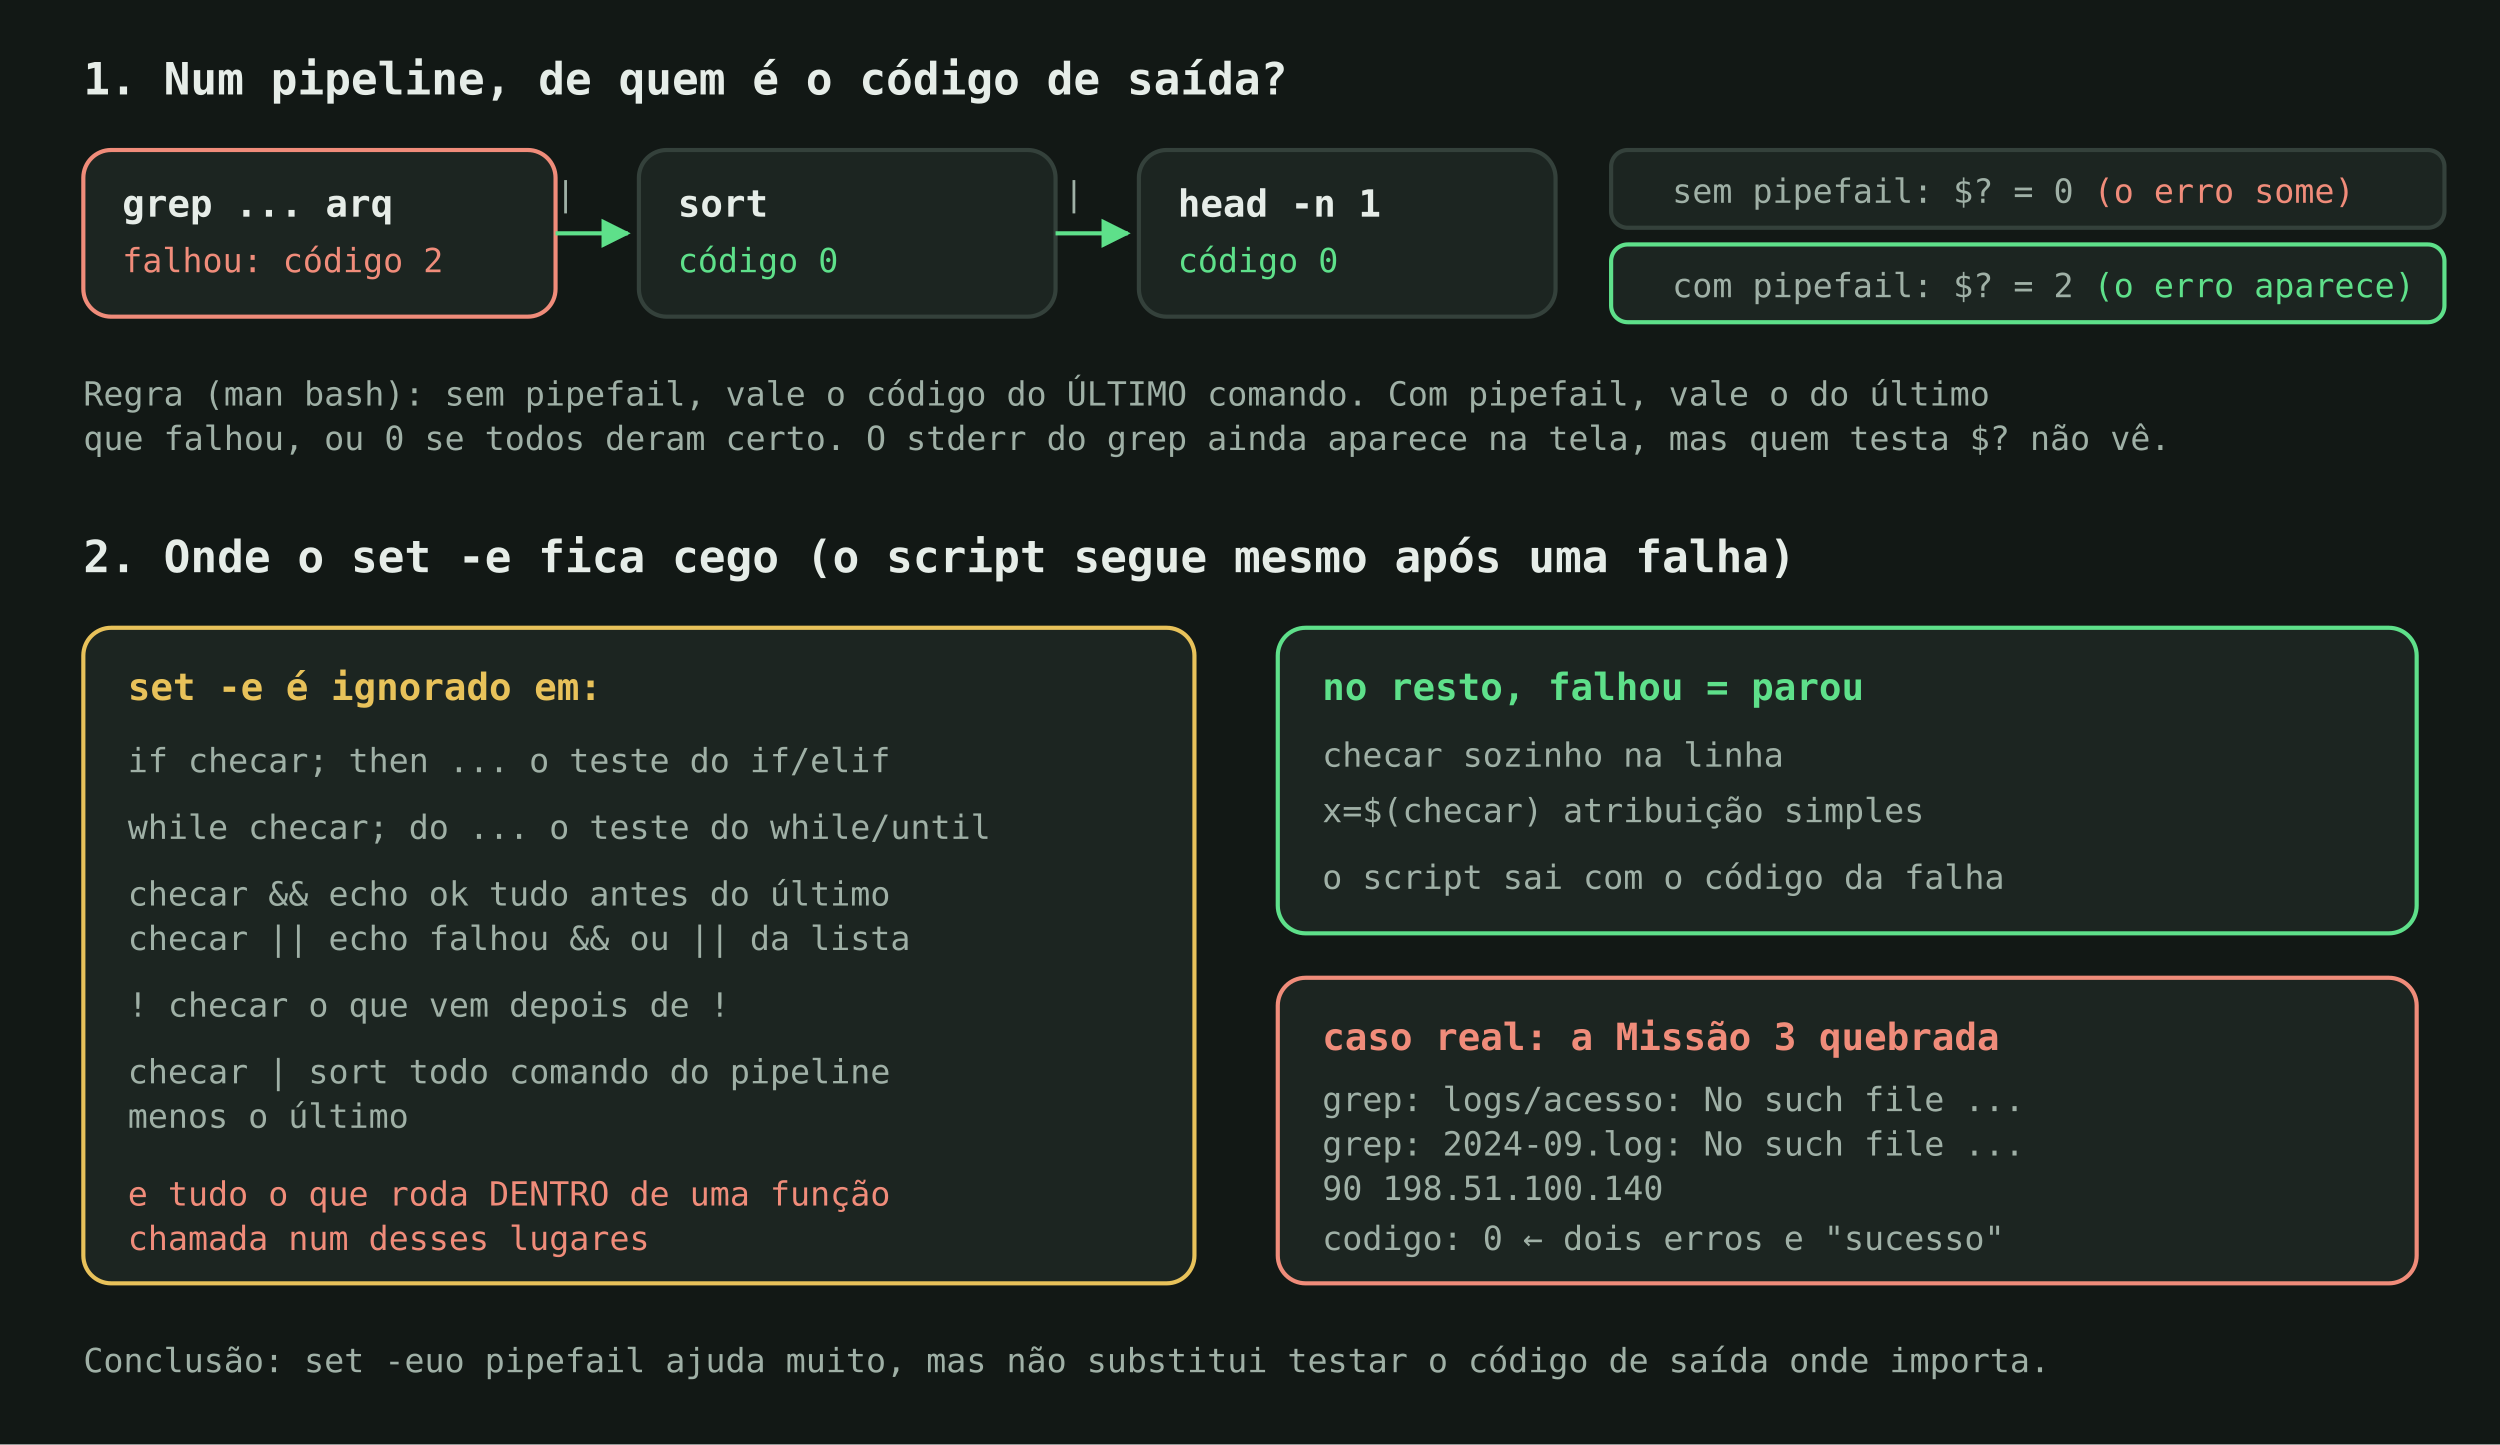
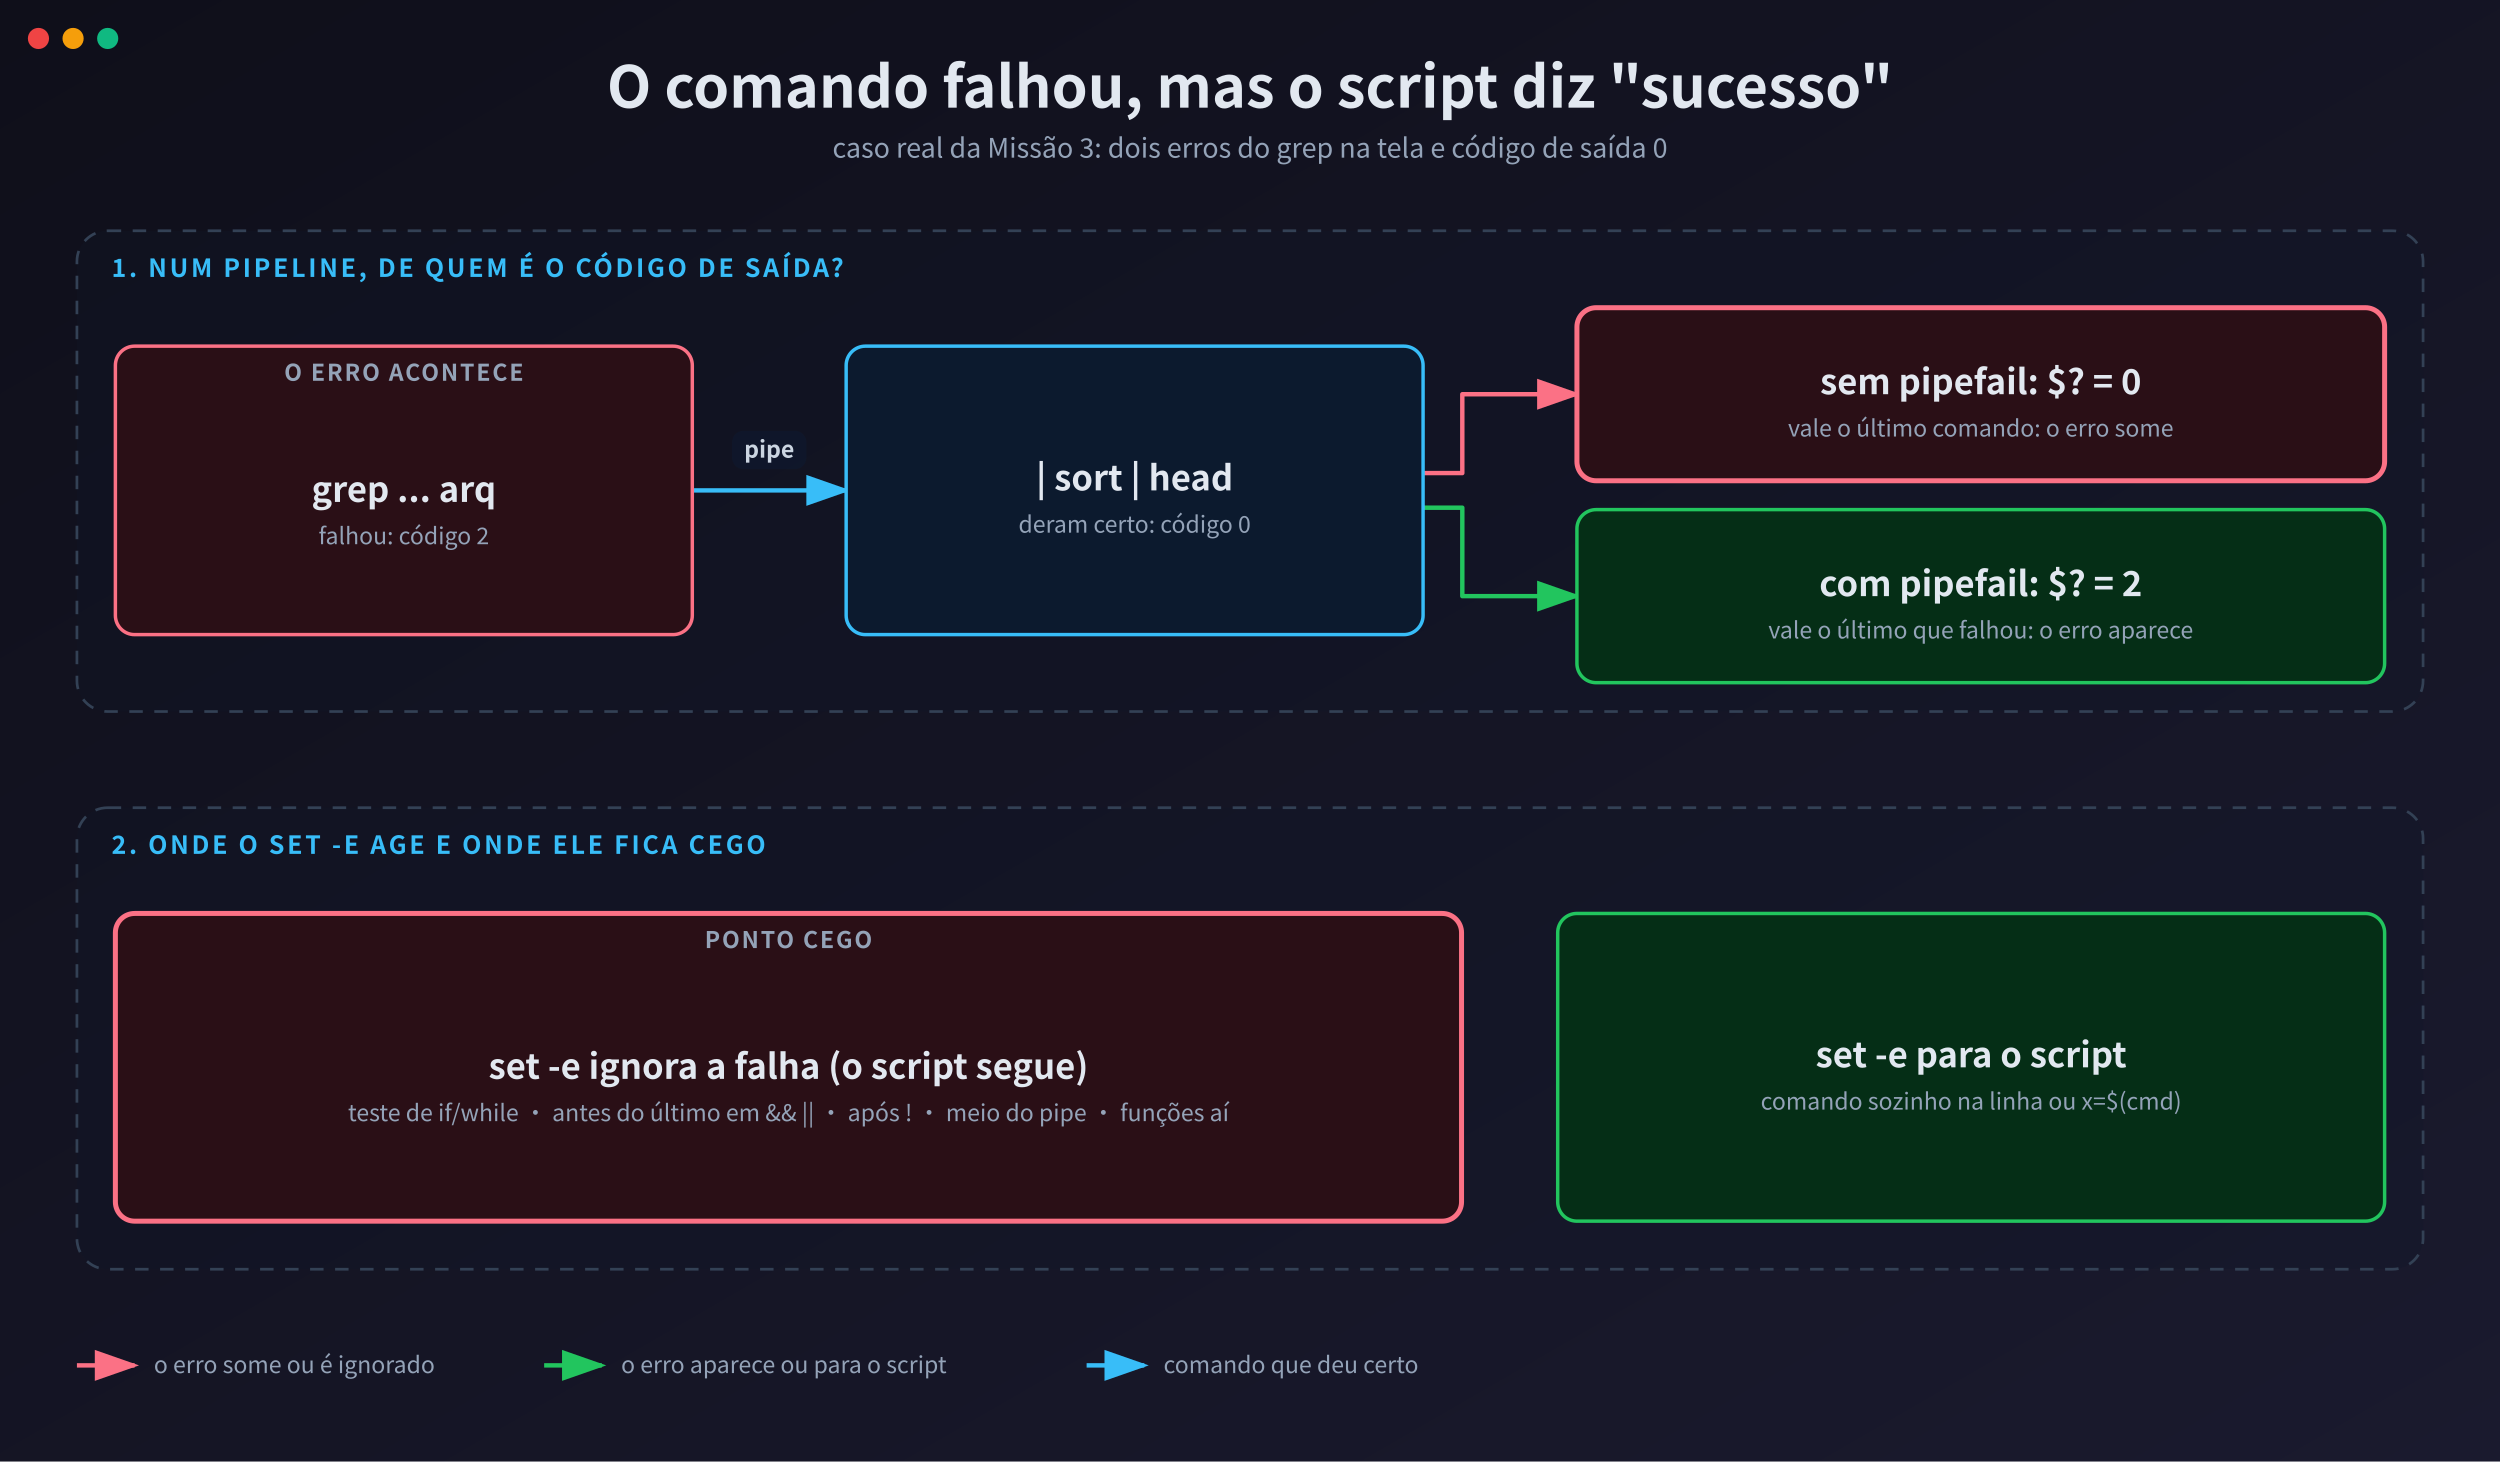
- <svg xmlns="http://www.w3.org/2000/svg" viewBox="0 0 900 520" role="img" aria-labelledby="t d">
-   <style>
-     text { font-family: ui-monospace, "DejaVu Sans Mono", Menlo, Consolas, monospace; fill: #e6ede8; white-space: pre; }
-     .t { font-size: 16px; font-weight: 700; }
-     .m { font-size: 13.5px; font-weight: 700; }
-     .s { font-size: 12px; fill: #9fb0a6; }
-     .box { fill: #1c2521; stroke: #34413b; stroke-width: 1.5; }
-   </style>
+ <svg xmlns="http://www.w3.org/2000/svg" viewBox="0 0 1300 760" width="1300" height="760" data-generator="fireworks-tech-graph" data-schema-version="1" data-text-metrics="heuristic-v1" data-style-id="2" data-visual-theme="Dark Terminal" data-diagram-type="architecture" data-motion-scene="" data-semantic-profile="generic" data-semantic-valid="true" data-quality-profile="standard" data-max-bends-per-edge="12" data-max-total-bends="100" data-max-route-stretch="5.0" data-max-bridged-crossings="8" data-min-node-gap="0.0" data-min-container-gutter="0.0" data-min-label-clearance="2.0" data-min-segment-length="0.0">
  <defs>
-     <marker id="g" viewBox="0 0 10 10" refX="9" refY="5" markerWidth="7" markerHeight="7" orient="auto">
-       <path d="M0 0 L10 5 L0 10 z" fill="#5ee08a" />
+     <marker id="arrowA" markerWidth="10" markerHeight="7" refX="9" refY="3.5" orient="auto">
+       <polygon points="0 0, 10 3.5, 0 7" fill="#a855f7" />
    </marker>
+     <marker id="arrowB" markerWidth="10" markerHeight="7" refX="9" refY="3.5" orient="auto">
+       <polygon points="0 0, 10 3.5, 0 7" fill="#22c55e" />
+     </marker>
+     <marker id="arrowC" markerWidth="10" markerHeight="7" refX="9" refY="3.5" orient="auto">
+       <polygon points="0 0, 10 3.5, 0 7" fill="#38bdf8" />
+     </marker>
+     <marker id="arrowE" markerWidth="10" markerHeight="7" refX="9" refY="3.5" orient="auto">
+       <polygon points="0 0, 10 3.5, 0 7" fill="#fb7185" />
+     </marker>
+     <marker id="arrowF" markerWidth="10" markerHeight="7" refX="9" refY="3.5" orient="auto">
+       <polygon points="0 0, 10 3.5, 0 7" fill="#f59e0b" />
+     </marker>
+     <marker id="arrowG" markerWidth="10" markerHeight="7" refX="9" refY="3.5" orient="auto">
+       <polygon points="0 0, 10 3.5, 0 7" fill="#f97316" />
+     </marker>
+     <marker id="arrowH" markerWidth="10" markerHeight="7" refX="9" refY="3.5" orient="auto">
+       <polygon points="0 0, 10 3.5, 0 7" fill="#94a3b8" />
+     </marker>
+     <linearGradient id="terminalGradient" x1="0%" y1="0%" x2="100%" y2="100%">
+       <stop offset="0%" stop-color="#0f0f1a" />
+       <stop offset="100%" stop-color="#1a1a2e" />
+     </linearGradient>
+     <filter id="glowBlue" x="-30%" y="-30%" width="160%" height="160%">
+       <feDropShadow dx="0" dy="0" stdDeviation="5" flood-color="#3b82f6" flood-opacity="0.65" />
+     </filter>
+     <filter id="glowPurple" x="-30%" y="-30%" width="160%" height="160%">
+       <feDropShadow dx="0" dy="0" stdDeviation="5" flood-color="#a855f7" flood-opacity="0.72" />
+     </filter>
+     <filter id="glowGreen" x="-30%" y="-30%" width="160%" height="160%">
+       <feDropShadow dx="0" dy="0" stdDeviation="5" flood-color="#22c55e" flood-opacity="0.62" />
+     </filter>
+     <filter id="glowOrange" x="-30%" y="-30%" width="160%" height="160%">
+       <feDropShadow dx="0" dy="0" stdDeviation="5" flood-color="#f97316" flood-opacity="0.62" />
+     </filter>
+     <style>
+     text { font-family: 'SF Mono', 'Fira Code', Menlo, 'Noto Sans CJK SC', 'Microsoft YaHei', 'SimHei', monospace; }
+     .title { font-size: 30px; font-weight: 700; fill: #e2e8f0; }
+     .subtitle { font-size: 14px; font-weight: 500; fill: #94a3b8; }
+     .section { font-size: 13px; font-weight: 700; fill: #38bdf8; letter-spacing: 1.4px; }
+     .section-sub { font-size: 12px; font-weight: 500; fill: #94a3b8; }
+     .node-title { font-weight: 700; fill: #e2e8f0; }
+     .node-sub { font-weight: 500; fill: #94a3b8; }
+     .node-type { font-size: 12px; font-weight: 700; fill: #94a3b8; letter-spacing: 0.08em; }
+     .arrow-label { font-size: 12px; font-weight: 600; fill: #cbd5e1; }
+     .legend { font-size: 12px; font-weight: 500; fill: #94a3b8; }
+     .footnote { font-size: 12px; font-weight: 500; fill: #94a3b8; }
+     .metric-label { font-size: 8.5px; font-weight: 700; fill: #94a3b8; text-transform: uppercase; }
+     .metric-value { font-size: 9.5px; font-weight: 700; fill: #e2e8f0; }
+     </style>
  </defs>
-   <rect width="900" height="520" fill="#121815" />
-   <text class="t" x="30" y="34">1. Num pipeline, de quem é o código de saída?</text>
-   <rect class="box" x="30" y="54" width="170" height="60" rx="10" style="stroke:#f08c7a" />
-   <text class="m" x="44" y="78">grep ... arq</text>
-   <text class="s" x="44" y="98" style="fill:#f08c7a">falhou: código 2</text>
-   <rect class="box" x="230" y="54" width="150" height="60" rx="10" />
-   <text class="m" x="244" y="78">sort</text>
-   <text class="s" x="244" y="98" style="fill:#5ee08a">código 0</text>
-   <rect class="box" x="410" y="54" width="150" height="60" rx="10" />
-   <text class="m" x="424" y="78">head -n 1</text>
-   <text class="s" x="424" y="98" style="fill:#5ee08a">código 0</text>
-   <g stroke="#5ee08a" stroke-width="1.5">
-     <line x1="200" y1="84" x2="226" y2="84" marker-end="url(#g)" />
-     <line x1="380" y1="84" x2="406" y2="84" marker-end="url(#g)" />
+   <rect data-graph-role="background" width="1300.0" height="760.0" fill="url(#terminalGradient)" />
+   <circle cx="20.0" cy="20" r="5.5" fill="#ef4444" />
+   <circle cx="38.0" cy="20" r="5.5" fill="#f59e0b" />
+   <circle cx="56.0" cy="20" r="5.5" fill="#10b981" />
+   <text x="650.0" y="56" text-anchor="middle" class="title">O comando falhou, mas o script diz "sucesso"</text>
+   <text x="650.0" y="82" text-anchor="middle" class="subtitle">caso real da Missão 3: dois erros do grep na tela e código de saída 0</text>
+   <g id="pipe" data-graph-role="container" data-container-id="pipe" data-semantic-role="boundary" data-graph-bounds="40,120,1260,370">
+     <rect data-graph-role="container" x="40.0" y="120.0" width="1220.0" height="250.0" rx="16.0" fill="rgba(15,23,42,0.28)" stroke="#334155" stroke-width="1.4" stroke-dasharray="7 6" />
+     <text x="58.0" y="144.0" class="section">1. NUM PIPELINE, DE QUEM É O CÓDIGO DE SAÍDA?</text>
+     <rect id="pipe-header" data-graph-role="reserved" data-reserved-kind="container-header" x="48" y="126" width="332.9" height="30" fill="none" stroke="none" />
  </g>
-   <text class="s" x="200" y="74">|</text>
-   <text class="s" x="383" y="74">|</text>
-   <rect class="box" x="580" y="54" width="300" height="28" rx="6" />
-   <text class="s" x="602" y="73">sem pipefail: $? = 0 <tspan style="fill:#f08c7a">(o erro some)</tspan>
-   </text>
-   <rect class="box" x="580" y="88" width="300" height="28" rx="6" style="stroke:#5ee08a" />
-   <text class="s" x="602" y="107">com pipefail: $? = 2 <tspan style="fill:#5ee08a">(o erro aparece)</tspan>
-   </text>
-   <text class="s" x="30" y="146">Regra (man bash): sem pipefail, vale o código do ÚLTIMO comando. Com pipefail, vale o do último</text>
-   <text class="s" x="30" y="162">que falhou, ou 0 se todos deram certo. O stderr do grep ainda aparece na tela, mas quem testa $? não vê.</text>
-   <text class="t" x="30" y="206">2. Onde o set -e fica cego (o script segue mesmo após uma falha)</text>
-   <rect class="box" x="30" y="226" width="400" height="236" rx="10" style="stroke:#e8c25a" />
-   <text class="m" x="46" y="252" style="fill:#e8c25a">set -e é ignorado em:</text>
-   <text class="s" x="46" y="278">if checar; then ...        o teste do if/elif</text>
-   <text class="s" x="46" y="302">while checar; do ...       o teste do while/until</text>
-   <text class="s" x="46" y="326">checar &amp;&amp; echo ok          tudo antes do último</text>
-   <text class="s" x="46" y="342">checar || echo falhou        &amp;&amp; ou || da lista</text>
-   <text class="s" x="46" y="366">! checar                   o que vem depois de !</text>
-   <text class="s" x="46" y="390">checar | sort              todo comando do pipeline</text>
-   <text class="s" x="46" y="406">                           menos o último</text>
-   <text class="s" x="46" y="434" style="fill:#f08c7a">e tudo o que roda DENTRO de uma função</text>
-   <text class="s" x="46" y="450" style="fill:#f08c7a">chamada num desses lugares</text>
-   <rect class="box" x="460" y="226" width="410" height="110" rx="10" style="stroke:#5ee08a" />
-   <text class="m" x="476" y="252" style="fill:#5ee08a">no resto, falhou = parou</text>
-   <text class="s" x="476" y="276">checar                     sozinho na linha</text>
-   <text class="s" x="476" y="296">x=$(checar)                atribuição simples</text>
-   <text class="s" x="476" y="320">o script sai com o código da falha</text>
-   <rect class="box" x="460" y="352" width="410" height="110" rx="10" style="stroke:#f08c7a" />
-   <text class="m" x="476" y="378" style="fill:#f08c7a">caso real: a Missão 3 quebrada</text>
-   <text class="s" x="476" y="400">grep: logs/acesso: No such file ...</text>
-   <text class="s" x="476" y="416">grep: 2024-09.log: No such file ...</text>
-   <text class="s" x="476" y="432">     90 198.51.100.140</text>
-   <text class="s" x="476" y="450">codigo: 0   ← dois erros e "sucesso"</text>
-   <text class="s" x="30" y="494">Conclusão: set -euo pipefail ajuda muito, mas não substitui testar o código de saída onde importa.</text>
+   <g id="sete" data-graph-role="container" data-container-id="sete" data-semantic-role="boundary" data-graph-bounds="40,420,1260,660">
+     <rect data-graph-role="container" x="40.0" y="420.0" width="1220.0" height="240.0" rx="16.0" fill="rgba(15,23,42,0.28)" stroke="#334155" stroke-width="1.4" stroke-dasharray="7 6" />
+     <text x="58.0" y="444.0" class="section">2. ONDE O SET -E AGE E ONDE ELE FICA CEGO</text>
+     <rect id="sete-header" data-graph-role="reserved" data-reserved-kind="container-header" x="48" y="426" width="303.78" height="30" fill="none" stroke="none" />
+   </g>
+   <path id="e1" data-graph-role="edge" data-edge-id="e1" data-source="grep" data-target="resto" data-edge-kind="flow" data-topic-id="" data-flow="" data-motion-role="" data-motion-stage="" data-motion-order="" data-protocol="" data-via="" data-critical-path-id="" data-critical-hop="" data-critical-hops="" data-critical="false" data-bends="0" data-route-stretch="1.0" data-bridges="" d="M 360,255 L 440,255" fill="none" stroke="#38bdf8" stroke-width="2.3" stroke-linecap="round" stroke-linejoin="round" marker-end="url(#arrowC)" />
+   <path id="e2" data-graph-role="edge" data-edge-id="e2" data-source="resto" data-target="sem" data-edge-kind="flow" data-topic-id="" data-flow="" data-motion-role="" data-motion-stage="" data-motion-order="" data-protocol="" data-via="" data-critical-path-id="" data-critical-hop="" data-critical-hops="" data-critical="false" data-bends="2" data-route-stretch="1.0" data-bridges="" d="M 740,246 L 760.4,246 L 760.4,205 L 820,205" fill="none" stroke="#fb7185" stroke-width="2.3" stroke-linecap="round" stroke-linejoin="round" marker-end="url(#arrowE)" />
+   <path id="e3" data-graph-role="edge" data-edge-id="e3" data-source="resto" data-target="com" data-edge-kind="flow" data-topic-id="" data-flow="" data-motion-role="" data-motion-stage="" data-motion-order="" data-protocol="" data-via="" data-critical-path-id="" data-critical-hop="" data-critical-hops="" data-critical="false" data-bends="2" data-route-stretch="1.0" data-bridges="" d="M 740,264 L 760.4,264 L 760.4,310 L 820,310" fill="none" stroke="#22c55e" stroke-width="2.3" stroke-linecap="round" stroke-linejoin="round" marker-end="url(#arrowB)" />
+   <g id="node-grep" data-graph-role="node" data-node-id="grep" data-semantic-role="rect" data-motion-role="" data-motion-stage="" data-motion-order="" data-parent="pipe" data-deployment-id="" data-topic-id="" data-span-id="" data-station-order="" data-status="" data-start-ms="" data-duration-ms="" data-parent-span="" data-graph-bounds="60,180,360,330">
+     <rect x="60.0" y="180.0" width="300.0" height="150.0" rx="10.0" fill="#2a0f16" stroke="#fb7185" stroke-width="1.8" />
+     <text x="210.0" y="198.0" text-anchor="middle" class="node-type">O ERRO ACONTECE</text>
+     <text data-text-role="title" data-full-text="grep ... arq" data-text-max-width="276.0" x="210.0" y="261.0" text-anchor="middle" class="node-title" font-size="18.0">grep ... arq</text>
+     <text data-text-role="subtitle" data-full-text="falhou: código 2" data-text-max-width="276.0" x="210.0" y="283.0" text-anchor="middle" class="node-sub" font-size="12">falhou: código 2</text>
+   </g>
+   <g id="node-resto" data-graph-role="node" data-node-id="resto" data-semantic-role="rect" data-motion-role="" data-motion-stage="" data-motion-order="" data-parent="pipe" data-deployment-id="" data-topic-id="" data-span-id="" data-station-order="" data-status="" data-start-ms="" data-duration-ms="" data-parent-span="" data-graph-bounds="440,180,740,330">
+     <rect x="440.0" y="180.0" width="300.0" height="150.0" rx="10.0" fill="#0c1a2e" stroke="#38bdf8" stroke-width="1.8" />
+     <text data-text-role="title" data-full-text="| sort | head" data-text-max-width="276.0" x="590.0" y="255.0" text-anchor="middle" class="node-title" font-size="18.0">| sort | head</text>
+     <text data-text-role="subtitle" data-full-text="deram certo: código 0" data-text-max-width="276.0" x="590.0" y="277.0" text-anchor="middle" class="node-sub" font-size="12">deram certo: código 0</text>
+   </g>
+   <g id="node-sem" data-graph-role="node" data-node-id="sem" data-semantic-role="rect" data-motion-role="" data-motion-stage="" data-motion-order="" data-parent="pipe" data-deployment-id="" data-topic-id="" data-span-id="" data-station-order="" data-status="" data-start-ms="" data-duration-ms="" data-parent-span="" data-graph-bounds="820,160,1240,250">
+     <rect x="820.0" y="160.0" width="420.0" height="90.0" rx="10.0" fill="#2a0f16" stroke="#fb7185" stroke-width="2.6" />
+     <text data-text-role="title" data-full-text="sem pipefail: $? = 0" data-text-max-width="396.0" x="1030.0" y="205.0" text-anchor="middle" class="node-title" font-size="18.0">sem pipefail: $? = 0</text>
+     <text data-text-role="subtitle" data-full-text="vale o último comando: o erro some" data-text-max-width="396.0" x="1030.0" y="227.0" text-anchor="middle" class="node-sub" font-size="12">vale o último comando: o erro some</text>
+   </g>
+   <g id="node-com" data-graph-role="node" data-node-id="com" data-semantic-role="rect" data-motion-role="" data-motion-stage="" data-motion-order="" data-parent="pipe" data-deployment-id="" data-topic-id="" data-span-id="" data-station-order="" data-status="" data-start-ms="" data-duration-ms="" data-parent-span="" data-graph-bounds="820,265,1240,355">
+     <rect x="820.0" y="265.0" width="420.0" height="90.0" rx="10.0" fill="#052e16" stroke="#22c55e" stroke-width="1.8" />
+     <text data-text-role="title" data-full-text="com pipefail: $? = 2" data-text-max-width="396.0" x="1030.0" y="310.0" text-anchor="middle" class="node-title" font-size="18.0">com pipefail: $? = 2</text>
+     <text data-text-role="subtitle" data-full-text="vale o último que falhou: o erro aparece" data-text-max-width="396.0" x="1030.0" y="332.0" text-anchor="middle" class="node-sub" font-size="12">vale o último que falhou: o erro aparece</text>
+   </g>
+   <g id="node-cego" data-graph-role="node" data-node-id="cego" data-semantic-role="rect" data-motion-role="" data-motion-stage="" data-motion-order="" data-parent="sete" data-deployment-id="" data-topic-id="" data-span-id="" data-station-order="" data-status="" data-start-ms="" data-duration-ms="" data-parent-span="" data-graph-bounds="60,475,760,635">
+     <rect x="60.0" y="475.0" width="700.0" height="160.0" rx="10.0" fill="#2a0f16" stroke="#fb7185" stroke-width="2.6" />
+     <text x="410.0" y="493.0" text-anchor="middle" class="node-type">PONTO CEGO</text>
+     <text data-text-role="title" data-full-text="set -e ignora a falha (o script segue)" data-text-max-width="676.0" x="410.0" y="561.0" text-anchor="middle" class="node-title" font-size="18.0">set -e ignora a falha (o script segue)</text>
+     <text data-text-role="subtitle" data-full-text="teste de if/while · antes do último em &amp;&amp; || · após ! · meio do pipe · funções aí" data-text-max-width="676.0" x="410.0" y="583.0" text-anchor="middle" class="node-sub" font-size="12">teste de if/while · antes do último em &amp;&amp; || · após ! · meio do pipe · funções aí</text>
+   </g>
+   <g id="node-para" data-graph-role="node" data-node-id="para" data-semantic-role="rect" data-motion-role="" data-motion-stage="" data-motion-order="" data-parent="sete" data-deployment-id="" data-topic-id="" data-span-id="" data-station-order="" data-status="" data-start-ms="" data-duration-ms="" data-parent-span="" data-graph-bounds="810,475,1240,635">
+     <rect x="810.0" y="475.0" width="430.0" height="160.0" rx="10.0" fill="#052e16" stroke="#22c55e" stroke-width="1.8" />
+     <text data-text-role="title" data-full-text="set -e para o script" data-text-max-width="406.0" x="1025.0" y="555.0" text-anchor="middle" class="node-title" font-size="18.0">set -e para o script</text>
+     <text data-text-role="subtitle" data-full-text="comando sozinho na linha ou x=$(cmd)" data-text-max-width="406.0" x="1025.0" y="577.0" text-anchor="middle" class="node-sub" font-size="12">comando sozinho na linha ou x=$(cmd)</text>
+   </g>
+   <g id="e1-label" data-graph-role="label" data-owner="e1" data-graph-bounds="380.64,224,419.36,244">
+     <rect x="380.64" y="224.0" width="38.72" height="20" rx="6" fill="#0f172a" opacity="0.92" />
+     <text x="400.0" y="238.0" text-anchor="middle" class="arrow-label">pipe</text>
+   </g>
+   <g id="legend" data-graph-role="legend">
+     <rect id="legend-zone" data-graph-role="reserved" data-reserved-kind="legend" x="30" y="696" width="733.28" height="46" rx="10" fill="none" stroke="none" />
+     <line data-graph-role="decoration" x1="40.0" y1="710.0" x2="70.0" y2="710.0" stroke="#fb7185" stroke-width="2.3" marker-end="url(#arrowE)" />
+     <text data-graph-role="decoration" x="80.0" y="714.0" class="legend">o erro some ou é ignorado    </text>
+     <line data-graph-role="decoration" x1="282.96" y1="710.0" x2="312.96" y2="710.0" stroke="#22c55e" stroke-width="2.3" marker-end="url(#arrowB)" />
+     <text data-graph-role="decoration" x="322.96" y="714.0" class="legend">o erro aparece ou para o script    </text>
+     <line data-graph-role="decoration" x1="565.04" y1="710.0" x2="595.04" y2="710.0" stroke="#38bdf8" stroke-width="2.3" marker-end="url(#arrowC)" />
+     <text data-graph-role="decoration" x="605.04" y="714.0" class="legend">comando que deu certo</text>
+   </g>
</svg>
